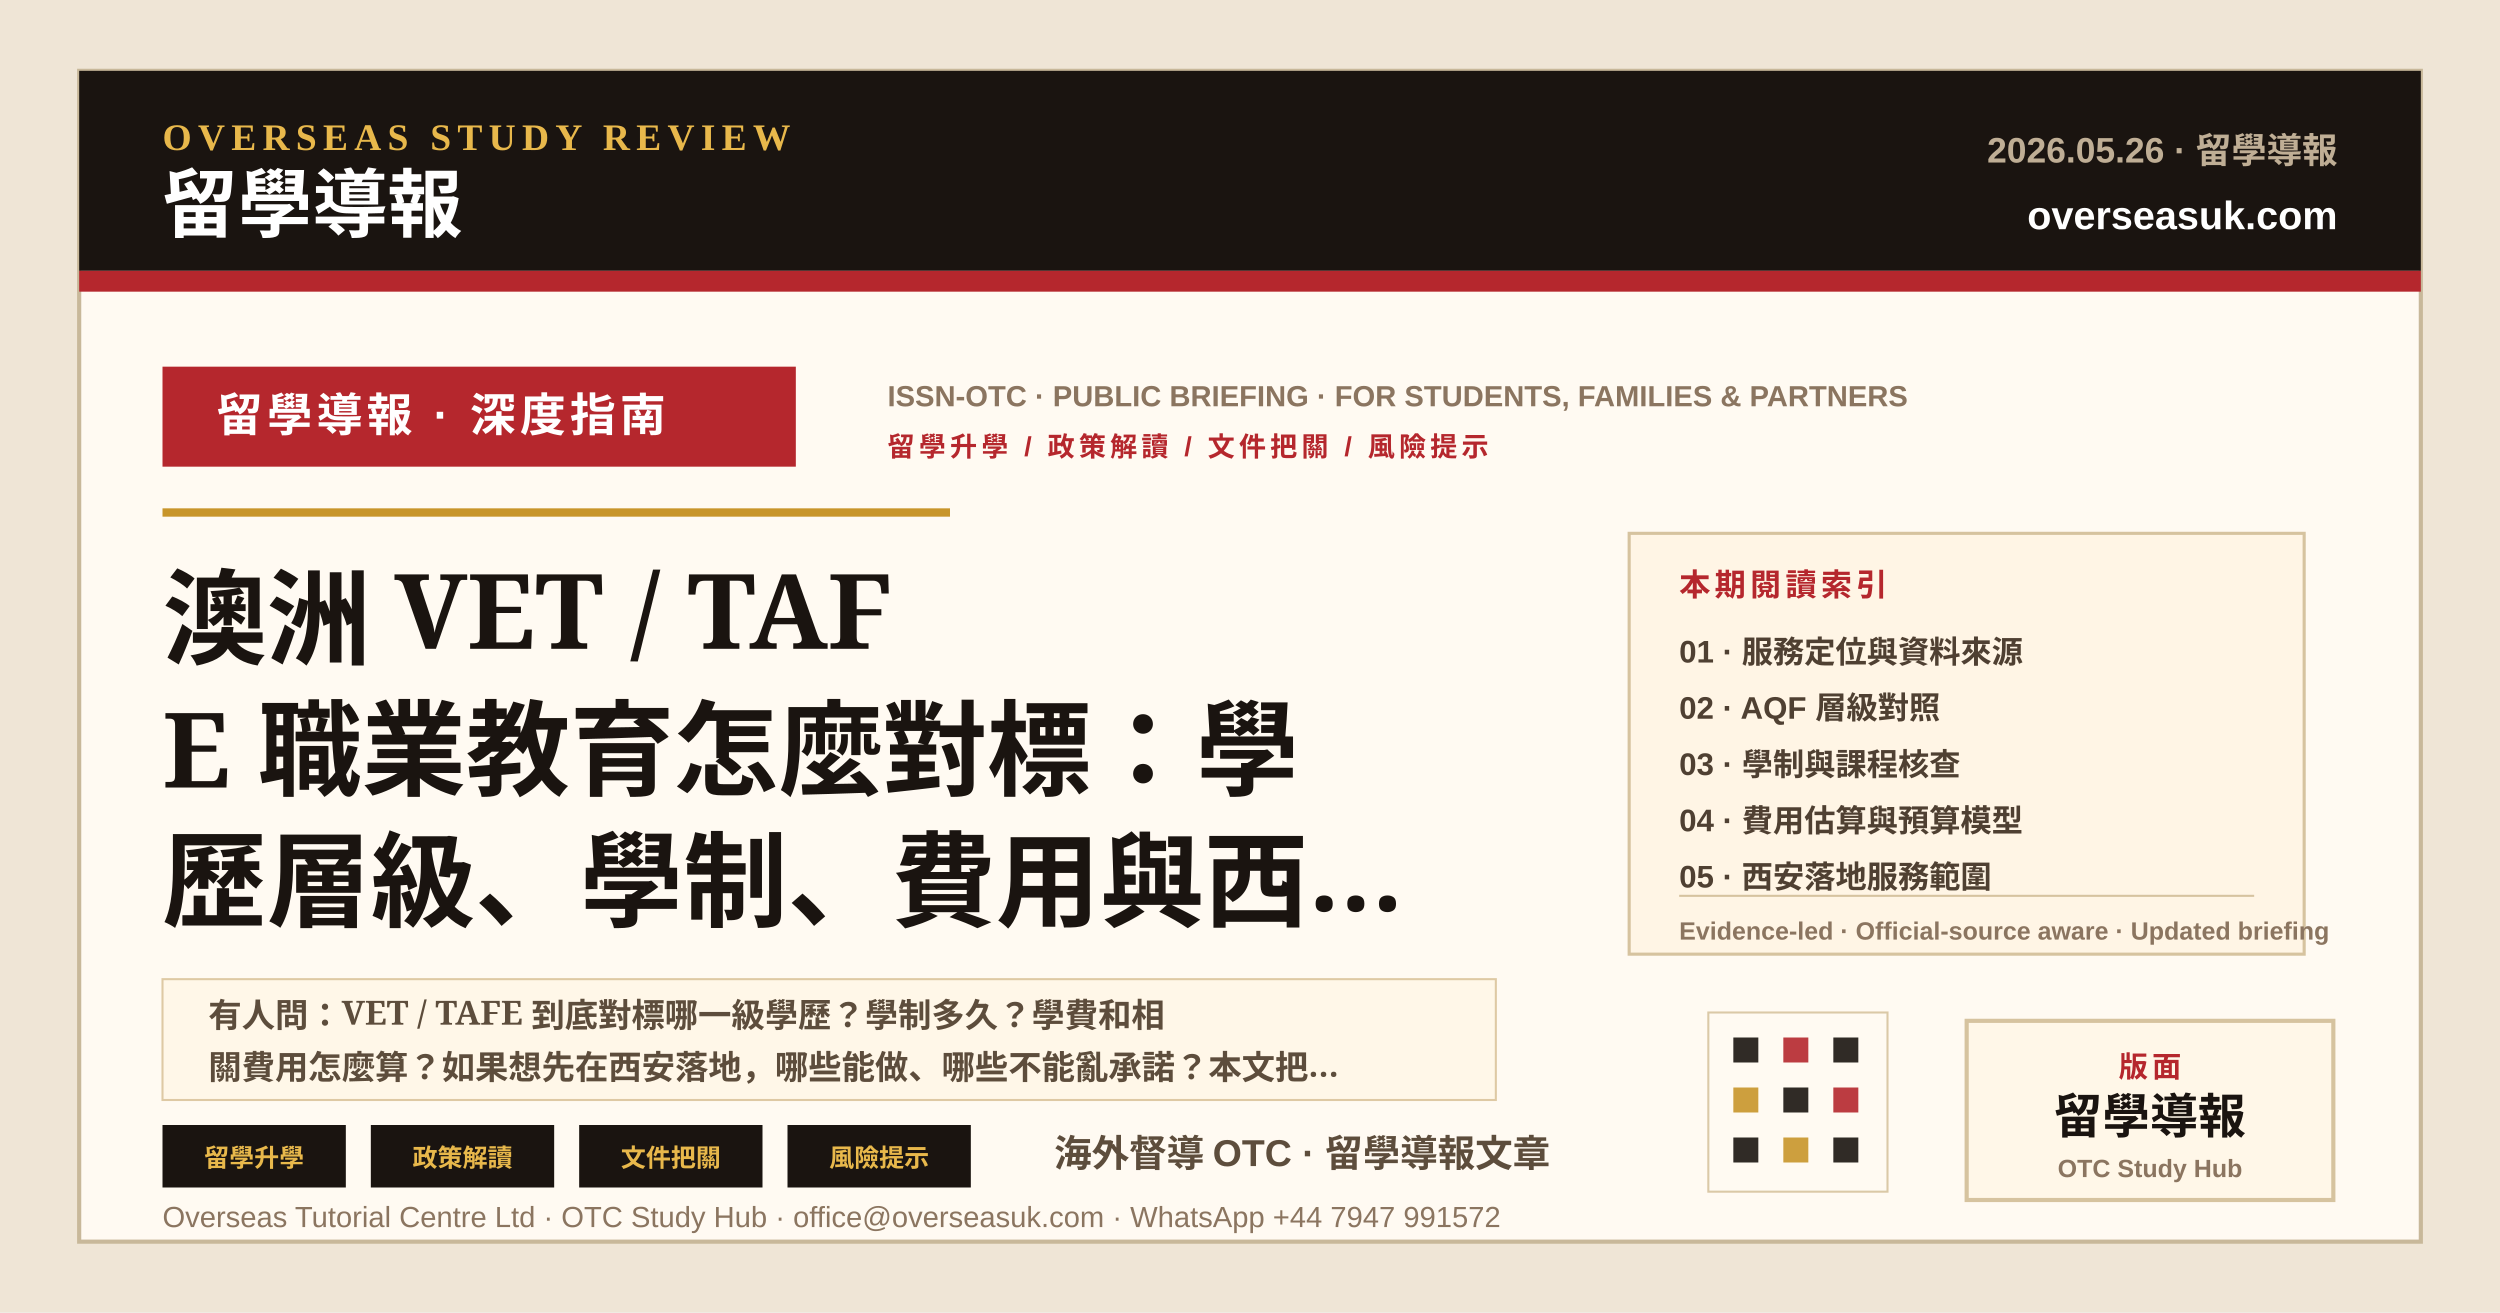
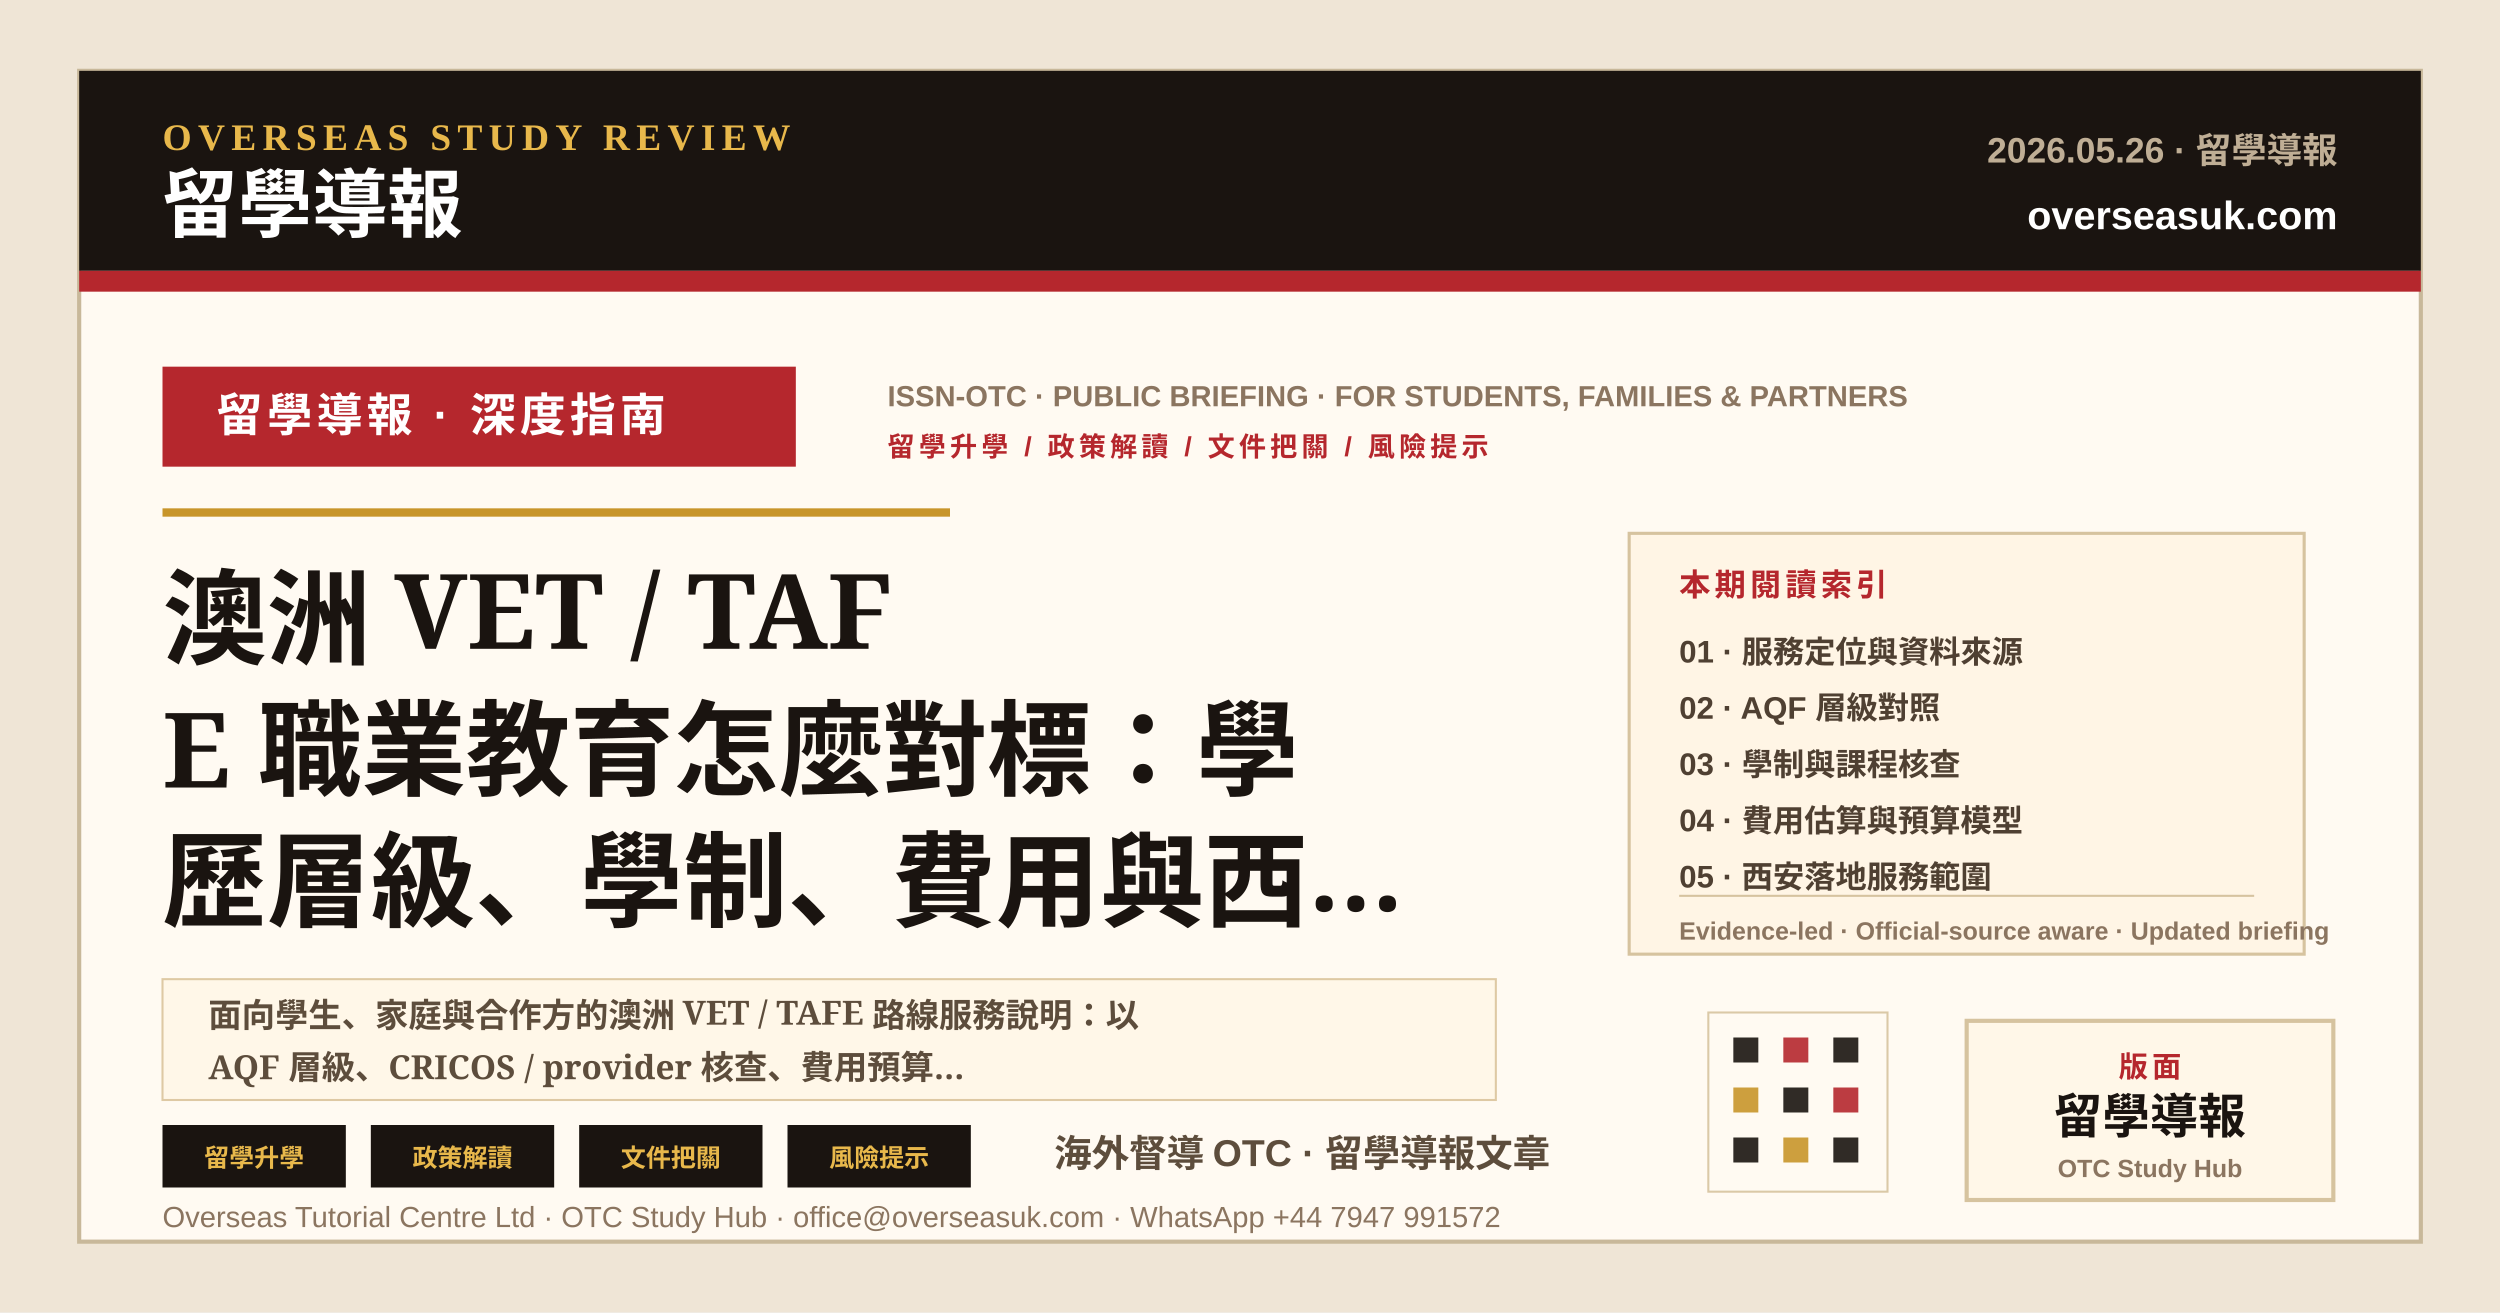
<svg xmlns="http://www.w3.org/2000/svg" width="1200" height="630" viewBox="0 0 1200 630">
  <rect width="1200" height="630" fill="#efe5d6" />
  <rect x="38" y="34" width="1124" height="562" fill="#fffaf2" stroke="#c8b89a" stroke-width="2" />
  <rect x="38" y="34" width="1124" height="96" fill="#1a1410" />
  <rect x="38" y="130" width="1124" height="10" fill="#b5272d" />
  <text x="78" y="72" fill="#e8b84b" font-family="Georgia, 'Times New Roman', serif" font-size="18" font-weight="700" letter-spacing="3">OVERSEAS STUDY REVIEW</text>
  <text x="78" y="111" fill="#ffffff" font-family="'Noto Serif TC', 'Songti TC', Georgia, serif" font-size="36" font-weight="900">留學導報</text>
  <text x="1122" y="78" text-anchor="end" fill="#bfae95" font-family="'Noto Sans TC', Arial, sans-serif" font-size="17" font-weight="700">2026.05.26 · 留學導報</text>
  <text x="1122" y="110" text-anchor="end" fill="#ffffff" font-family="'Noto Sans TC', Arial, sans-serif" font-size="19" font-weight="800">overseasuk.com</text>
  <rect x="78" y="176" width="304" height="48" fill="#b5272d" />
  <text x="104" y="207" fill="#ffffff" font-family="'Noto Sans TC', Arial, sans-serif" font-size="22" font-weight="900" letter-spacing="2">留學導報 · 深度指南</text>
  <text x="426" y="195" fill="#8b7560" font-family="'Noto Sans TC', Arial, sans-serif" font-size="14" font-weight="800">ISSN-OTC · PUBLIC BRIEFING · FOR STUDENTS, FAMILIES &amp; PARTNERS</text>
  <text x="426" y="219" fill="#b5272d" font-family="'Noto Sans TC', Arial, sans-serif" font-size="13" font-weight="900" letter-spacing="2">留學升學  /  政策解讀  /  文件把關  /  風險提示</text>
  <line x1="78" y1="246" x2="456" y2="246" stroke="#c8952a" stroke-width="4" />
  <text x="78" y="315" fill="#1a1410" font-family="'Noto Serif TC', 'Songti TC', Georgia, serif" font-size="50" font-weight="900">澳洲 VET / TAF</text>
  <text x="78" y="378" fill="#1a1410" font-family="'Noto Serif TC', 'Songti TC', Georgia, serif" font-size="50" font-weight="900">E 職業教育怎麼對標：學</text>
  <text x="78" y="441" fill="#1a1410" font-family="'Noto Serif TC', 'Songti TC', Georgia, serif" font-size="50" font-weight="900">歷層級、學制、費用與西…</text>
  <rect x="782" y="256" width="324" height="202" fill="#fff5e5" stroke="#d6c39f" stroke-width="1.5" />
  <text x="806" y="286" fill="#b5272d" font-family="'Noto Sans TC', Arial, sans-serif" font-size="15" font-weight="900" letter-spacing="2">本期閱讀索引</text>
  <text x="806" y="318" fill="#4f4032" font-family="'Noto Sans TC', Arial, sans-serif" font-size="15" font-weight="800">01 · 服務定位與資料來源</text>
  <text x="806" y="345" fill="#4f4032" font-family="'Noto Sans TC', Arial, sans-serif" font-size="15" font-weight="800">02 · AQF 層級對照</text>
  <text x="806" y="372" fill="#4f4032" font-family="'Noto Sans TC', Arial, sans-serif" font-size="15" font-weight="800">03 · 學制與課程核查</text>
  <text x="806" y="399" fill="#4f4032" font-family="'Noto Sans TC', Arial, sans-serif" font-size="15" font-weight="800">04 · 費用估算與預算模型</text>
  <text x="806" y="426" fill="#4f4032" font-family="'Noto Sans TC', Arial, sans-serif" font-size="15" font-weight="800">05 · 西安落地服務範圍</text>
  <line x1="806" y1="430" x2="1082" y2="430" stroke="#d6c39f" stroke-width="1" />
  <text x="806" y="451" fill="#8b7560" font-family="'Noto Sans TC', Arial, sans-serif" font-size="12" font-weight="700">Evidence-led · Official-source aware · Updated briefing</text>
  <rect x="78" y="470" width="640" height="58" fill="#fff7e8" stroke="#dec9a4" stroke-width="1" />
-   <text x="100" y="493" fill="#5d4d3c" font-family="'Noto Serif TC', 'Songti TC', Georgia, serif" font-size="16" font-weight="600">有人問：VET / TAFE 到底對標哪一級學歷？學制多久？學費和相</text>
-   <text x="100" y="518" fill="#5d4d3c" font-family="'Noto Serif TC', 'Songti TC', Georgia, serif" font-size="16" font-weight="600">關費用怎麼算？如果想先在西安落地，哪些能做、哪些不能亂承諾？本文把…</text>
+   <text x="100" y="493" fill="#5d4d3c" font-family="'Noto Serif TC', 'Songti TC', Georgia, serif" font-size="16" font-weight="600">面向學生、家庭與合作方的澳洲 VET / TAFE 路線服務說明：以</text>
+   <text x="100" y="518" fill="#5d4d3c" font-family="'Noto Serif TC', 'Songti TC', Georgia, serif" font-size="16" font-weight="600"> AQF 層級、CRICOS / provider 核查、費用預算…</text>
  <rect x="78" y="540" width="88" height="30" fill="#1a1410" />
  <text x="122" y="560" text-anchor="middle" fill="#e8b84b" font-family="'Noto Sans TC', Arial, sans-serif" font-size="12" font-weight="900">留學升學</text>
  <rect x="178" y="540" width="88" height="30" fill="#1a1410" />
  <text x="222" y="560" text-anchor="middle" fill="#e8b84b" font-family="'Noto Sans TC', Arial, sans-serif" font-size="12" font-weight="900">政策解讀</text>
  <rect x="278" y="540" width="88" height="30" fill="#1a1410" />
  <text x="322" y="560" text-anchor="middle" fill="#e8b84b" font-family="'Noto Sans TC', Arial, sans-serif" font-size="12" font-weight="900">文件把關</text>
  <rect x="378" y="540" width="88" height="30" fill="#1a1410" />
  <text x="422" y="560" text-anchor="middle" fill="#e8b84b" font-family="'Noto Sans TC', Arial, sans-serif" font-size="12" font-weight="900">風險提示</text>
  <text x="506" y="560" fill="#5d4d3c" font-family="'Noto Sans TC', Arial, sans-serif" font-size="18" font-weight="900">海外督導 OTC · 留學導報文章</text>
  <text x="78" y="589" fill="#8b7560" font-family="'Noto Sans TC', Arial, sans-serif" font-size="14">Overseas Tutorial Centre Ltd · OTC Study Hub · office@overseasuk.com · WhatsApp +44 7947 991572</text>
  <g opacity="0.9">
    <rect x="820" y="486" width="86" height="86" fill="#fffaf2" stroke="#d6c39f" stroke-width="1" />
    <rect x="832" y="498" width="12" height="12" fill="#1a1410" />
    <rect x="856" y="498" width="12" height="12" fill="#b5272d" />
    <rect x="880" y="498" width="12" height="12" fill="#1a1410" />
    <rect x="832" y="522" width="12" height="12" fill="#c8952a" />
    <rect x="856" y="522" width="12" height="12" fill="#1a1410" />
    <rect x="880" y="522" width="12" height="12" fill="#b5272d" />
    <rect x="832" y="546" width="12" height="12" fill="#1a1410" />
    <rect x="856" y="546" width="12" height="12" fill="#c8952a" />
    <rect x="880" y="546" width="12" height="12" fill="#1a1410" />
  </g>
  <rect x="944" y="490" width="176" height="86" fill="#fff7e8" stroke="#d6c39f" stroke-width="2" />
  <text x="1032" y="517" text-anchor="middle" fill="#b5272d" font-family="'Noto Sans TC', Arial, sans-serif" font-size="14" font-weight="900" letter-spacing="2">版面</text>
  <text x="1032" y="544" text-anchor="middle" fill="#1a1410" font-family="'Noto Serif TC', 'Songti TC', Georgia, serif" font-size="23" font-weight="900">留學導報</text>
  <text x="1032" y="565" text-anchor="middle" fill="#8b7560" font-family="'Noto Sans TC', Arial, sans-serif" font-size="12" font-weight="800">OTC Study Hub</text>
</svg>
